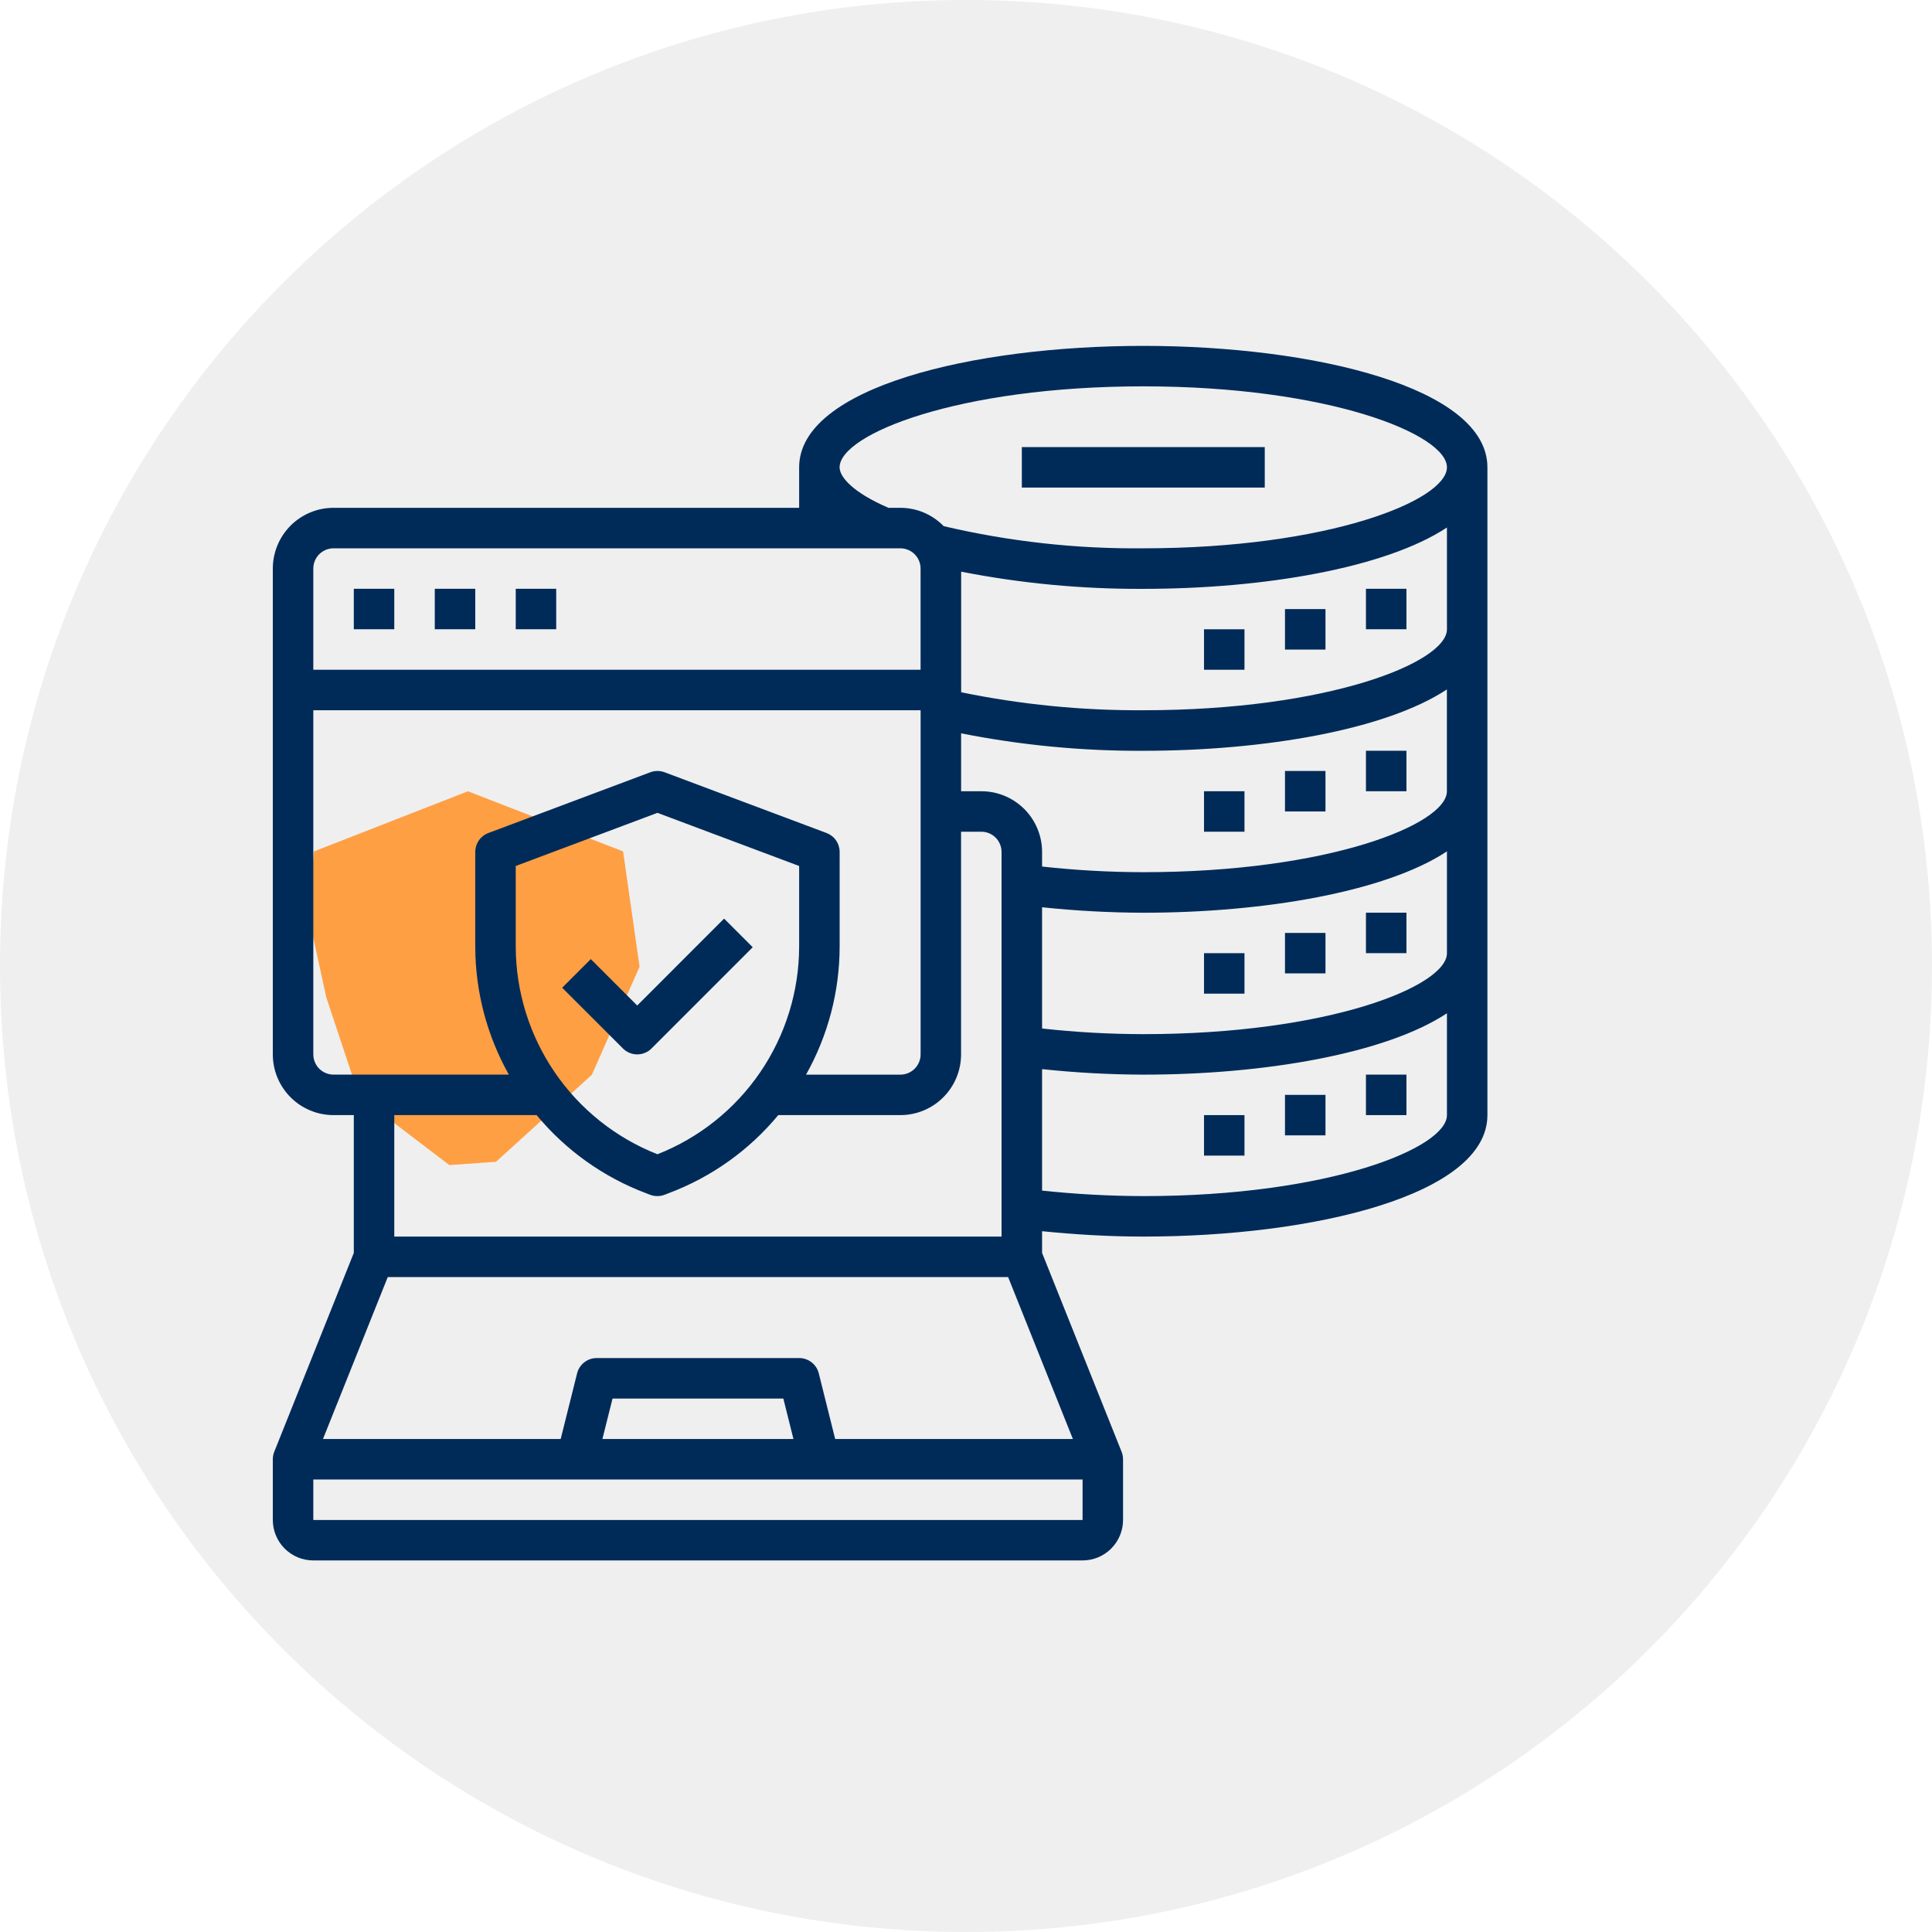
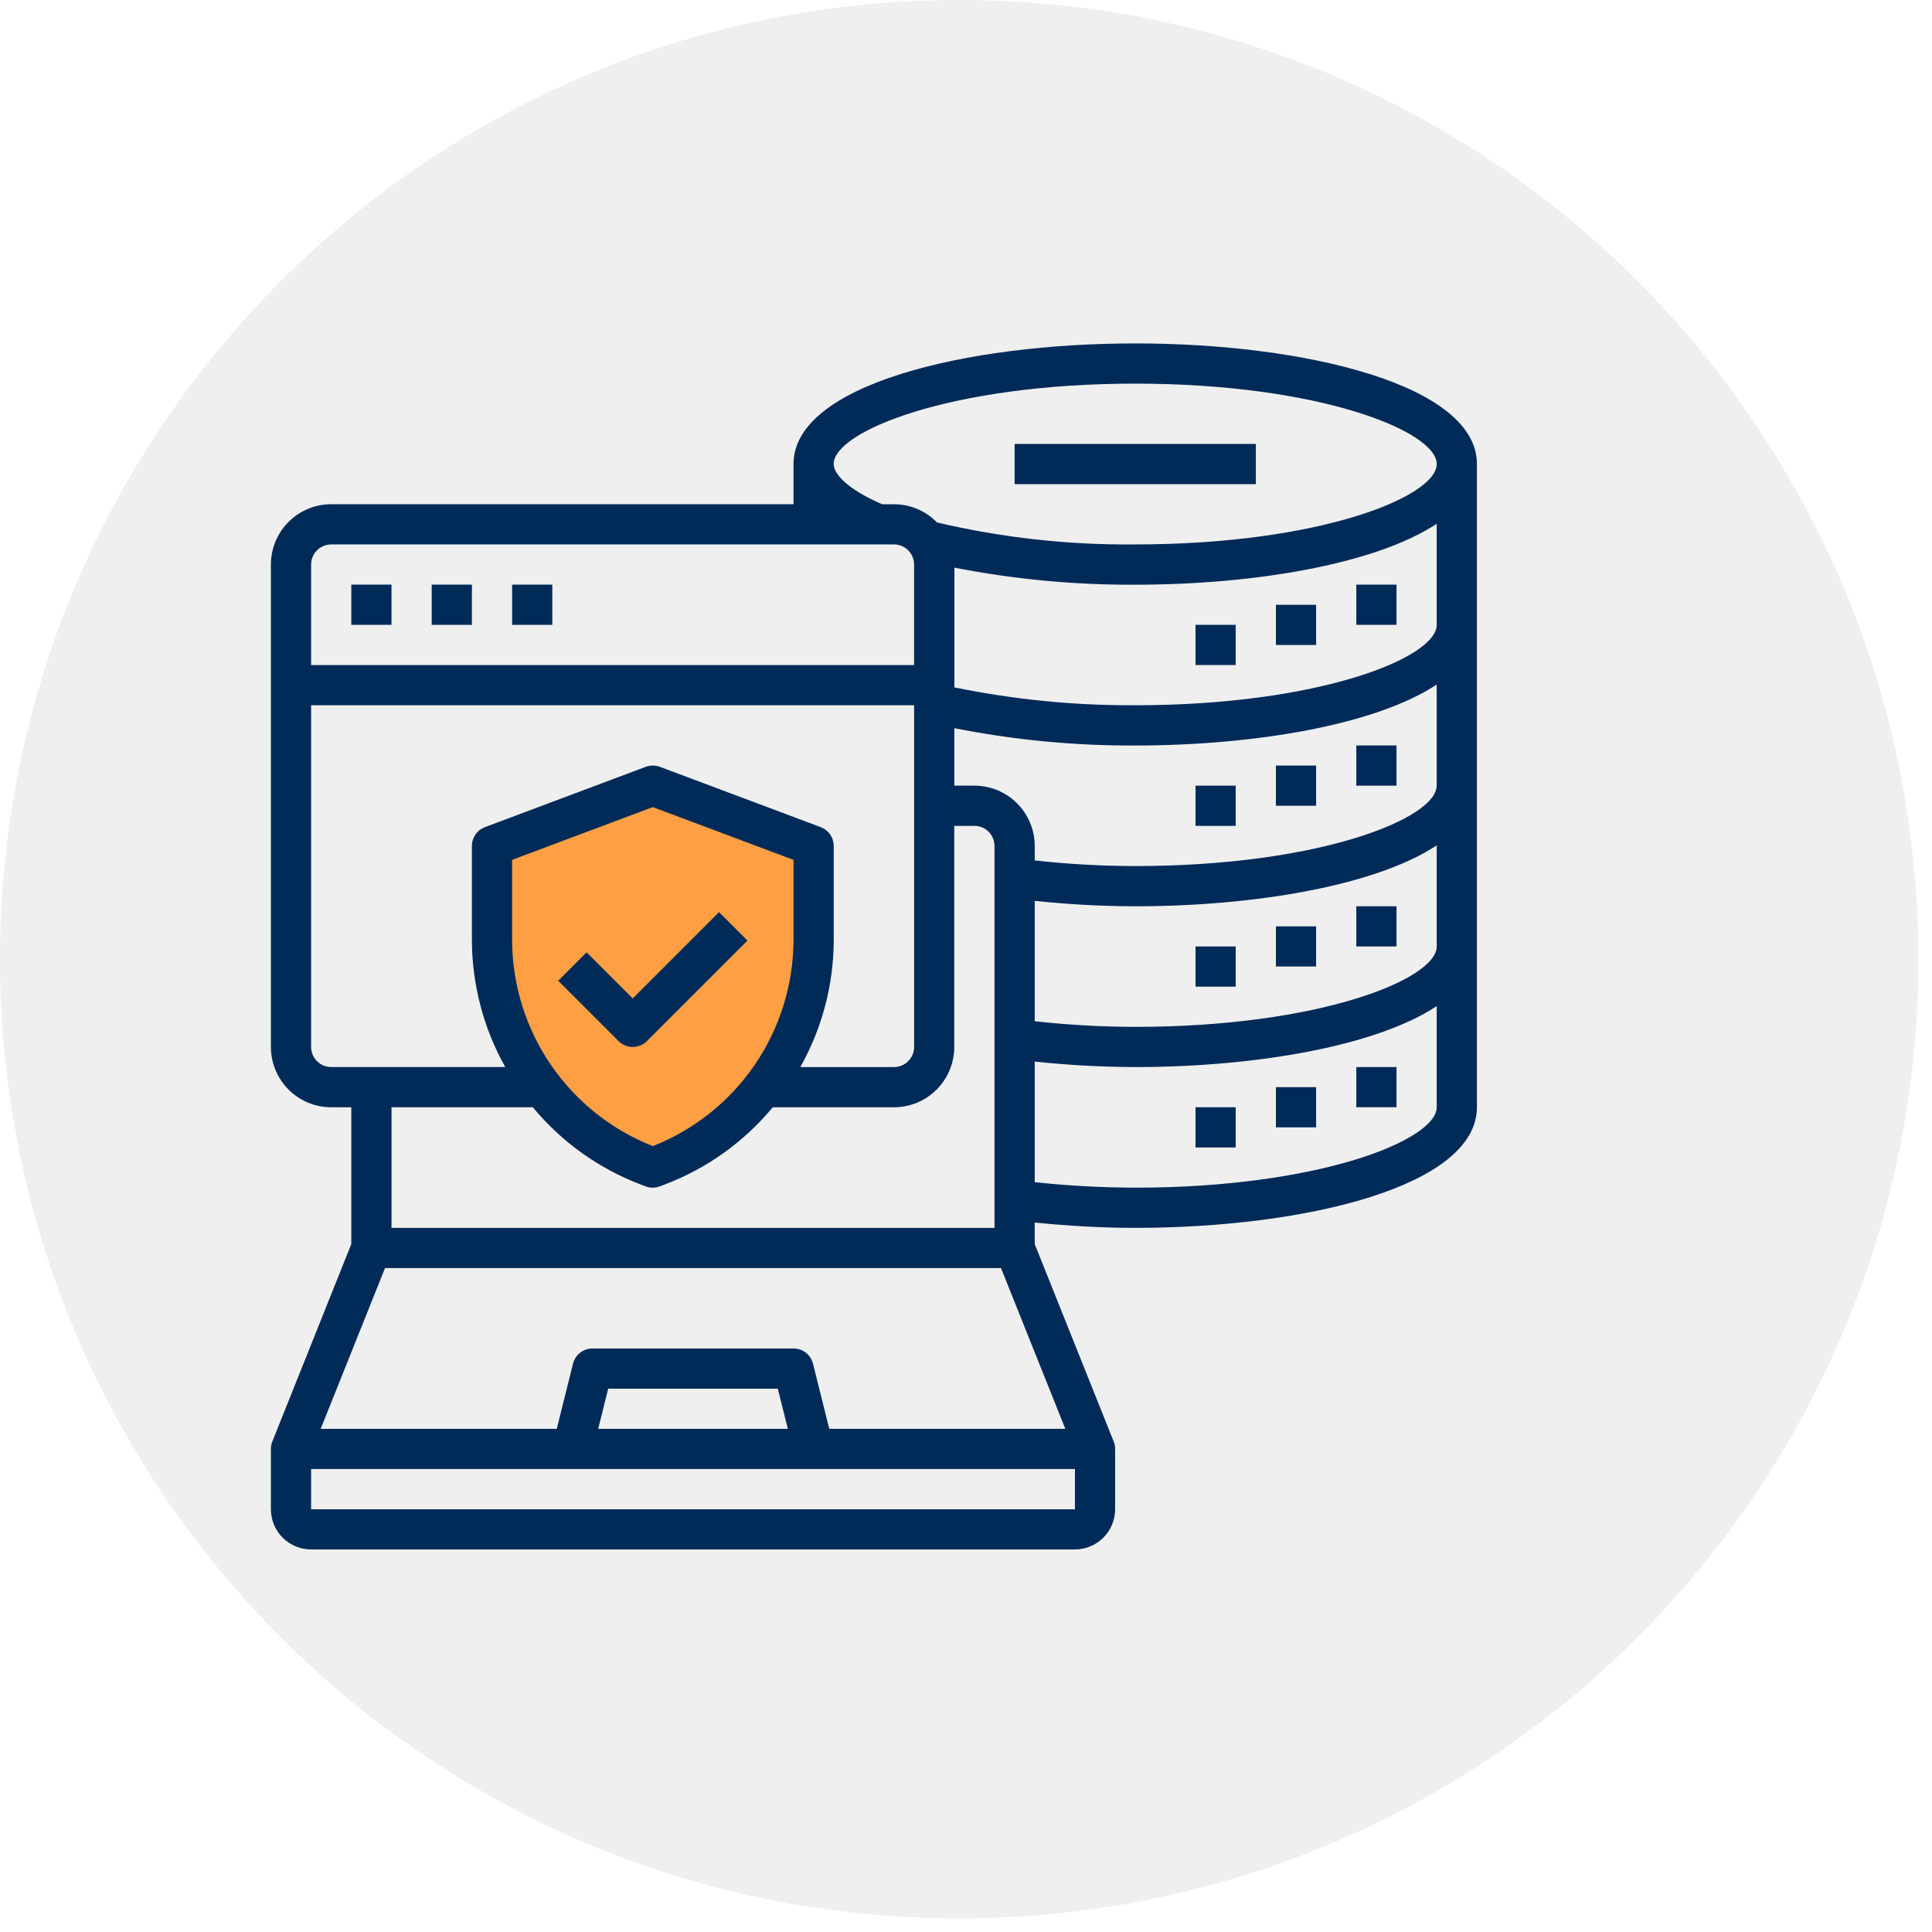
- <svg xmlns="http://www.w3.org/2000/svg" width="77" height="77" viewBox="0 0 77 77" fill="none">
-   <path d="M38.5 77C59.763 77 77 59.763 77 38.5C77 17.237 59.763 0 38.5 0C17.237 0 0 17.237 0 38.5C0 59.763 17.237 77 38.5 77Z" fill="#EFEFEF" />
-   <path fill-rule="evenodd" clip-rule="evenodd" d="M12.513 33.933L18.648 31.537L24.833 33.933L25.49 38.527L23.59 42.833L19.767 46.303L17.907 46.433L14.313 43.693L13 39.735L12.284 36.434L12.513 33.933Z" fill="#FF9F43" />
-   <path d="M45.566 13.785C38.75 13.785 31.85 15.448 31.85 18.625V20.239H13.294C12.976 20.239 12.661 20.301 12.367 20.423C12.074 20.545 11.807 20.723 11.582 20.948C11.357 21.173 11.179 21.44 11.058 21.733C10.936 22.027 10.873 22.342 10.873 22.66V42.023C10.873 42.665 11.129 43.281 11.582 43.734C12.036 44.188 12.652 44.443 13.294 44.443H14.101V49.935L10.931 57.859C10.893 57.954 10.874 58.055 10.873 58.158V60.578C10.873 60.79 10.915 61 10.996 61.195C11.077 61.391 11.196 61.569 11.346 61.719C11.496 61.869 11.674 61.987 11.87 62.069C12.065 62.15 12.275 62.191 12.487 62.191H43.146C43.358 62.191 43.567 62.15 43.763 62.069C43.959 61.987 44.137 61.869 44.286 61.719C44.436 61.569 44.555 61.391 44.636 61.195C44.717 61 44.759 60.79 44.759 60.578V58.159C44.759 58.057 44.739 57.956 44.702 57.861L41.532 49.935V49.07C42.842 49.201 44.187 49.284 45.566 49.284C52.382 49.284 59.281 47.621 59.281 44.443V18.625C59.282 15.448 52.382 13.785 45.566 13.785ZM45.566 15.398C52.953 15.398 57.668 17.309 57.668 18.625C57.668 19.942 52.953 21.853 45.566 21.853C42.889 21.879 40.218 21.582 37.611 20.97C37.386 20.739 37.118 20.555 36.821 20.429C36.524 20.304 36.205 20.239 35.883 20.239H35.409C33.984 19.625 33.462 19.007 33.462 18.626C33.464 17.31 38.179 15.398 45.566 15.398ZM13.294 21.853H35.883C36.097 21.853 36.302 21.938 36.453 22.089C36.605 22.24 36.69 22.446 36.69 22.66V26.694H12.487V22.66C12.487 22.446 12.572 22.24 12.723 22.089C12.875 21.938 13.08 21.853 13.294 21.853ZM12.487 42.023V28.307H36.691V42.023C36.691 42.129 36.67 42.234 36.629 42.332C36.589 42.43 36.529 42.519 36.454 42.594C36.379 42.669 36.29 42.728 36.192 42.769C36.094 42.809 35.989 42.83 35.883 42.83H32.125C32.999 41.273 33.461 39.519 33.464 37.734V33.955C33.464 33.791 33.414 33.63 33.321 33.495C33.228 33.36 33.095 33.257 32.942 33.199L26.485 30.778C26.303 30.711 26.103 30.711 25.92 30.778L19.467 33.199C19.313 33.256 19.18 33.359 19.086 33.494C18.992 33.629 18.942 33.79 18.942 33.955V37.733C18.945 39.518 19.406 41.273 20.281 42.829H13.294C13.08 42.829 12.875 42.744 12.723 42.593C12.572 42.441 12.487 42.236 12.487 42.022V42.023ZM20.555 37.734V34.514L26.203 32.396L31.85 34.514V37.734C31.845 39.52 31.304 41.262 30.297 42.736C29.29 44.211 27.864 45.349 26.203 46.003C24.542 45.349 23.115 44.211 22.108 42.736C21.102 41.262 20.56 39.52 20.555 37.734ZM21.387 44.443C22.544 45.841 24.046 46.913 25.744 47.554L25.915 47.62C26.097 47.687 26.298 47.687 26.48 47.62L26.652 47.554C28.353 46.915 29.858 45.843 31.018 44.443H35.883C36.525 44.443 37.14 44.188 37.594 43.734C38.048 43.281 38.303 42.665 38.303 42.023V33.148H39.11C39.324 33.148 39.529 33.233 39.681 33.384C39.832 33.536 39.917 33.741 39.917 33.955V49.285H15.714V44.443H21.387ZM33.286 57.352L32.633 54.736C32.589 54.561 32.489 54.406 32.347 54.296C32.205 54.185 32.03 54.125 31.85 54.125H23.782C23.602 54.125 23.428 54.185 23.286 54.296C23.144 54.406 23.043 54.561 23 54.736L22.346 57.352H12.872L15.454 50.898H40.179L42.76 57.352H33.286ZM31.623 57.352H24.009L24.413 55.739H31.22L31.623 57.352ZM12.487 60.579V58.965H43.146V60.579L12.487 60.579ZM45.566 47.671C44.218 47.667 42.872 47.594 41.532 47.451V42.61C42.872 42.752 44.218 42.826 45.566 42.83C50.385 42.83 55.233 41.995 57.668 40.384V44.443C57.668 45.759 52.953 47.671 45.566 47.671ZM45.566 41.216C44.218 41.214 42.872 41.139 41.532 40.991V36.159C42.872 36.3 44.219 36.373 45.566 36.377C50.385 36.377 55.233 35.541 57.668 33.931V37.99C57.668 39.304 52.953 41.216 45.566 41.216ZM45.566 34.761C44.218 34.759 42.872 34.684 41.532 34.536V33.955C41.532 33.637 41.47 33.322 41.348 33.029C41.226 32.735 41.048 32.468 40.823 32.243C40.598 32.019 40.331 31.84 40.038 31.719C39.744 31.597 39.429 31.535 39.111 31.535H38.305V29.227C40.695 29.701 43.127 29.934 45.564 29.923C50.383 29.923 55.231 29.088 57.666 27.477V31.535C57.668 32.85 52.953 34.761 45.566 34.761ZM45.566 28.307C43.128 28.321 40.695 28.081 38.307 27.59V22.784C40.698 23.252 43.13 23.481 45.566 23.469C50.385 23.469 55.233 22.633 57.668 21.023V25.082C57.668 26.396 52.953 28.307 45.566 28.307V28.307Z" fill="#002B59" />
-   <path d="M54.44 23.466H56.054V25.079H54.44V23.466Z" fill="#002B59" />
-   <path d="M51.213 24.275H52.827V25.889H51.213V24.275Z" fill="#002B59" />
-   <path d="M47.986 25.08H49.599V26.693H47.986V25.08Z" fill="#002B59" />
-   <path d="M54.44 29.921H56.054V31.535H54.44V29.921Z" fill="#002B59" />
-   <path d="M51.213 30.727H52.827V32.341H51.213V30.727Z" fill="#002B59" />
-   <path d="M47.986 31.535H49.599V33.148H47.986V31.535Z" fill="#002B59" />
-   <path d="M54.44 36.375H56.054V37.988H54.44V36.375Z" fill="#002B59" />
-   <path d="M51.213 37.182H52.827V38.794H51.213V37.182Z" fill="#002B59" />
-   <path d="M47.986 37.989H49.599V39.602H47.986V37.989Z" fill="#002B59" />
-   <path d="M54.44 42.829H56.054V44.443H54.44V42.829Z" fill="#002B59" />
-   <path d="M51.213 43.636H52.827V45.25H51.213V43.636Z" fill="#002B59" />
-   <path d="M47.986 44.443H49.599V46.057H47.986V44.443Z" fill="#002B59" />
-   <path d="M50.407 17.819H40.725V19.432H50.407V17.819Z" fill="#002B59" />
-   <path d="M14.101 23.466H15.714V25.079H14.101V23.466Z" fill="#002B59" />
-   <path d="M17.328 23.466H18.942V25.079H17.328V23.466Z" fill="#002B59" />
-   <path d="M20.555 23.466H22.168V25.079H20.555V23.466Z" fill="#002B59" />
-   <path d="M25.396 42.023C25.61 42.023 25.815 41.938 25.966 41.787L30 37.752L28.859 36.611L25.396 40.075L23.546 38.225L22.405 39.366L24.826 41.786C24.977 41.938 25.182 42.023 25.396 42.023Z" fill="#002B59" />
+ <svg xmlns="http://www.w3.org/2000/svg" width="78" height="78" viewBox="0 0 78 78" fill="none">
+   <path d="M38.725 77.45C60.112 77.45 77.449 60.112 77.449 38.725C77.449 17.338 60.112 0 38.725 0C17.338 0 0 17.338 0 38.725C0 60.112 17.338 77.45 38.725 77.45Z" fill="#EFEFEF" />
+   <path fill-rule="evenodd" clip-rule="evenodd" d="M20.225 34.413L26.265 32L32.354 34.413L33 39.039L31.13 43.375L27.366 46.87L25.536 47L21.997 44.241L20.705 40.256L20 36.931L20.225 34.413Z" fill="#FF9F43" />
+   <path d="M45.832 13.865C38.976 13.865 32.036 15.538 32.036 18.734V20.357H13.371C13.052 20.357 12.735 20.42 12.44 20.542C12.144 20.665 11.876 20.844 11.65 21.07C11.424 21.296 11.245 21.565 11.122 21.86C11 22.156 10.937 22.472 10.937 22.792V42.269C10.937 42.914 11.194 43.533 11.65 43.99C12.107 44.447 12.726 44.703 13.371 44.703H14.183V50.227L10.995 58.197C10.957 58.293 10.937 58.395 10.937 58.498V60.932C10.937 61.145 10.979 61.356 11.06 61.553C11.142 61.75 11.262 61.929 11.412 62.08C11.563 62.23 11.742 62.35 11.939 62.431C12.136 62.513 12.347 62.555 12.56 62.555H43.398C43.611 62.555 43.822 62.513 44.019 62.431C44.215 62.35 44.394 62.23 44.545 62.08C44.696 61.929 44.815 61.75 44.897 61.553C44.978 61.356 45.02 61.145 45.02 60.932V58.499C45.02 58.396 45.001 58.294 44.963 58.199L41.774 50.227V49.357C43.092 49.489 44.445 49.572 45.831 49.572C52.687 49.572 59.627 47.899 59.627 44.703V18.734C59.628 15.538 52.687 13.865 45.832 13.865ZM45.832 15.488C53.262 15.488 58.004 17.41 58.004 18.734C58.004 20.058 53.262 21.98 45.832 21.98C43.139 22.007 40.452 21.709 37.83 21.093C37.605 20.86 37.334 20.675 37.036 20.549C36.737 20.422 36.416 20.358 36.092 20.358H35.615C34.183 19.74 33.657 19.118 33.657 18.735C33.659 17.411 38.401 15.488 45.832 15.488ZM13.371 21.98H36.092C36.307 21.98 36.514 22.066 36.666 22.218C36.818 22.37 36.904 22.577 36.904 22.792V26.85H12.56V22.792C12.56 22.577 12.645 22.37 12.798 22.218C12.95 22.066 13.156 21.98 13.371 21.98V21.98ZM12.56 42.269V28.473H36.905V42.269C36.905 42.375 36.884 42.481 36.843 42.579C36.802 42.678 36.742 42.767 36.667 42.843C36.591 42.918 36.502 42.978 36.403 43.019C36.304 43.059 36.199 43.08 36.092 43.08H32.312C33.192 41.514 33.656 39.75 33.66 37.954V34.153C33.66 33.988 33.609 33.827 33.516 33.691C33.422 33.555 33.288 33.451 33.134 33.393L26.64 30.958C26.457 30.891 26.255 30.891 26.072 30.958L19.581 33.393C19.426 33.45 19.292 33.554 19.197 33.69C19.103 33.826 19.052 33.987 19.052 34.153V37.954C19.056 39.749 19.52 41.514 20.399 43.079H13.371C13.156 43.079 12.95 42.994 12.798 42.842C12.645 42.689 12.56 42.483 12.56 42.268V42.269ZM20.675 37.955V34.715L26.356 32.585L32.036 34.715V37.955C32.031 39.75 31.486 41.503 30.474 42.986C29.461 44.469 28.026 45.614 26.356 46.272C24.685 45.614 23.25 44.469 22.237 42.986C21.225 41.503 20.68 39.75 20.675 37.955V37.955ZM21.512 44.703C22.676 46.109 24.186 47.188 25.894 47.832L26.067 47.898C26.25 47.966 26.451 47.966 26.635 47.898L26.808 47.832C28.519 47.189 30.032 46.111 31.199 44.703H36.092C36.738 44.703 37.357 44.447 37.813 43.99C38.27 43.533 38.526 42.914 38.526 42.269V33.342H39.338C39.553 33.342 39.76 33.427 39.912 33.58C40.064 33.732 40.15 33.938 40.15 34.153V49.573H15.806V44.703H21.512ZM33.48 57.687L32.823 55.056C32.779 54.88 32.678 54.724 32.536 54.613C32.393 54.502 32.217 54.441 32.036 54.441H23.921C23.74 54.441 23.564 54.502 23.422 54.613C23.279 54.724 23.178 54.88 23.134 55.056L22.477 57.687H12.947L15.544 51.195H40.413L43.01 57.687H33.48ZM31.808 57.687H24.15L24.555 56.065H31.402L31.808 57.687ZM12.56 60.934V59.31H43.398V60.933L12.56 60.934ZM45.832 47.949C44.477 47.946 43.122 47.872 41.775 47.728V42.859C43.122 43.002 44.477 43.076 45.832 43.08C50.679 43.08 55.555 42.24 58.004 40.62V44.703C58.004 46.026 53.262 47.949 45.832 47.949ZM45.832 41.457C44.476 41.455 43.122 41.379 41.775 41.23V36.37C43.122 36.513 44.477 36.586 45.832 36.589C50.679 36.589 55.555 35.749 58.004 34.129V38.212C58.004 39.534 53.262 41.457 45.832 41.457ZM45.832 34.965C44.476 34.963 43.122 34.887 41.775 34.738V34.153C41.775 33.834 41.712 33.517 41.589 33.222C41.467 32.926 41.288 32.658 41.061 32.432C40.835 32.206 40.567 32.026 40.272 31.904C39.976 31.782 39.659 31.719 39.34 31.719H38.529V29.398C40.933 29.875 43.379 30.109 45.83 30.098C50.677 30.098 55.553 29.258 58.002 27.638V31.719C58.004 33.042 53.262 34.965 45.832 34.965ZM45.832 28.472C43.38 28.487 40.933 28.245 38.531 27.752V22.917C40.936 23.387 43.381 23.618 45.832 23.606C50.679 23.606 55.555 22.766 58.004 21.146V25.229C58.004 26.55 53.262 28.473 45.832 28.473V28.472Z" fill="#002B59" />
+   <path d="M54.758 23.603H56.381V25.226H54.758V23.603Z" fill="#002B59" />
+   <path d="M51.512 24.417H53.135V26.04H51.512V24.417Z" fill="#002B59" />
+   <path d="M48.266 25.226H49.888V26.849H48.266V25.226Z" fill="#002B59" />
+   <path d="M54.758 30.096H56.381V31.719H54.758V30.096Z" fill="#002B59" />
+   <path d="M51.512 30.907H53.135V32.53H51.512V30.907Z" fill="#002B59" />
+   <path d="M48.266 31.719H49.888V33.342H48.266V31.719Z" fill="#002B59" />
+   <path d="M54.758 36.588H56.381V38.211H54.758V36.588Z" fill="#002B59" />
+   <path d="M51.512 37.399H53.135V39.02H51.512V37.399Z" fill="#002B59" />
+   <path d="M48.266 38.211H49.888V39.834H48.266V38.211Z" fill="#002B59" />
+   <path d="M54.758 43.08H56.381V44.702H54.758V43.08Z" fill="#002B59" />
+   <path d="M51.512 43.891H53.135V45.514H51.512V43.891Z" fill="#002B59" />
+   <path d="M48.266 44.703H49.888V46.326H48.266V44.703Z" fill="#002B59" />
+   <path d="M50.701 17.923H40.963V19.546H50.701V17.923Z" fill="#002B59" />
+   <path d="M14.183 23.603H15.805V25.226H14.183V23.603Z" fill="#002B59" />
+   <path d="M17.429 23.603H19.052V25.226H17.429V23.603Z" fill="#002B59" />
+   <path d="M20.675 23.603H22.298V25.226H20.675V23.603Z" fill="#002B59" />
+   <path d="M25.544 42.268C25.759 42.268 25.966 42.183 26.118 42.031L30.175 37.973L29.028 36.825L25.544 40.309L23.683 38.448L22.536 39.596L24.971 42.03C25.123 42.182 25.329 42.268 25.544 42.268V42.268Z" fill="#002B59" />
</svg>
